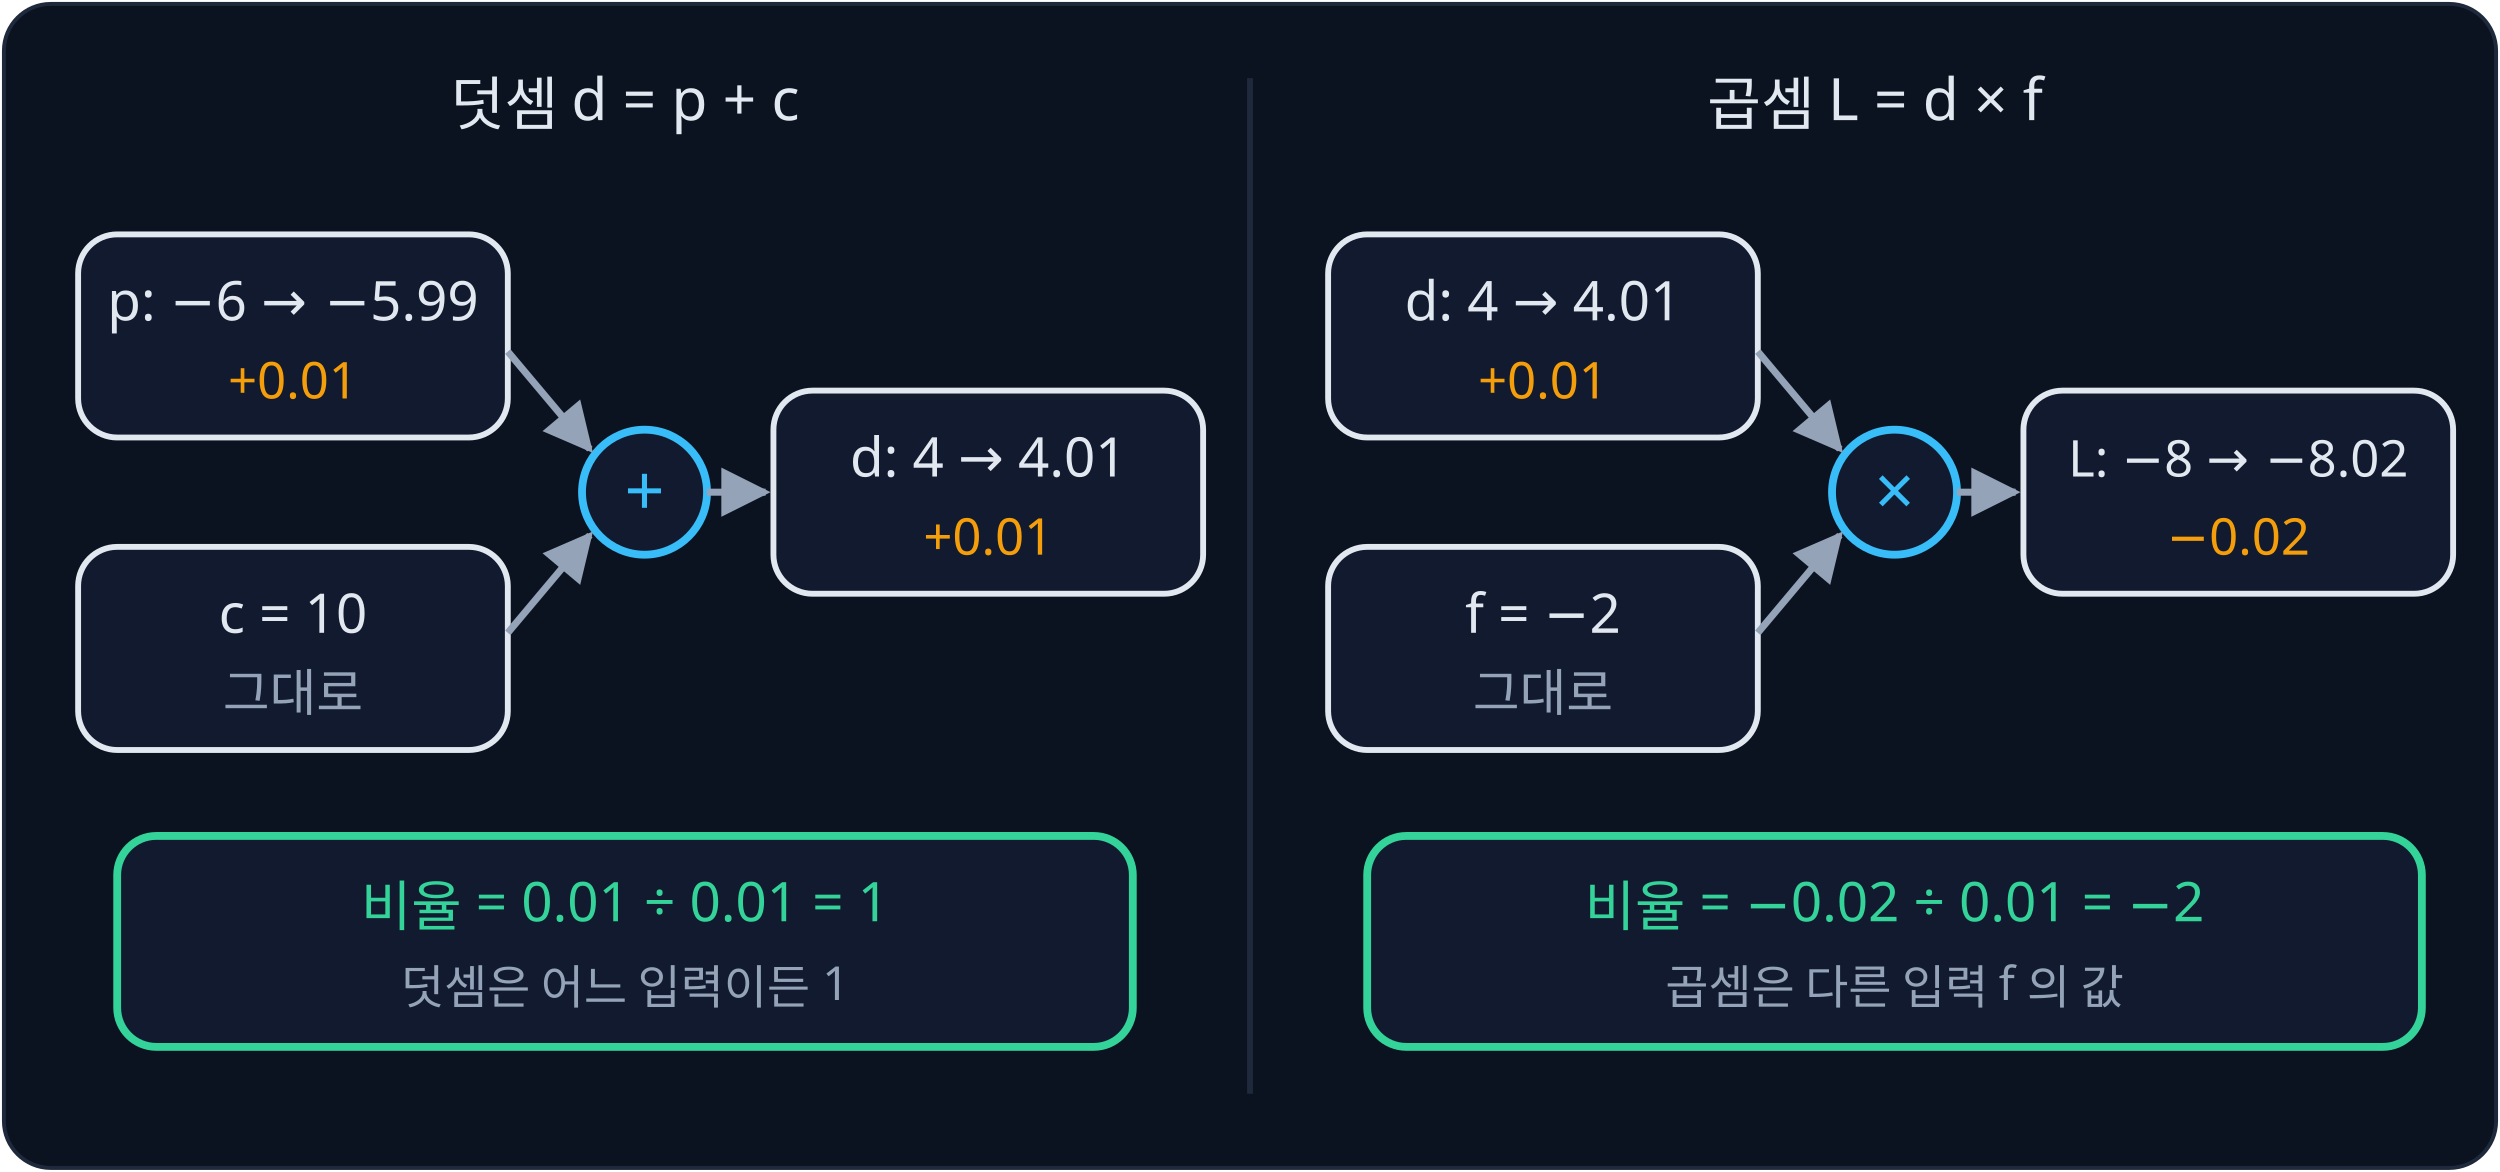
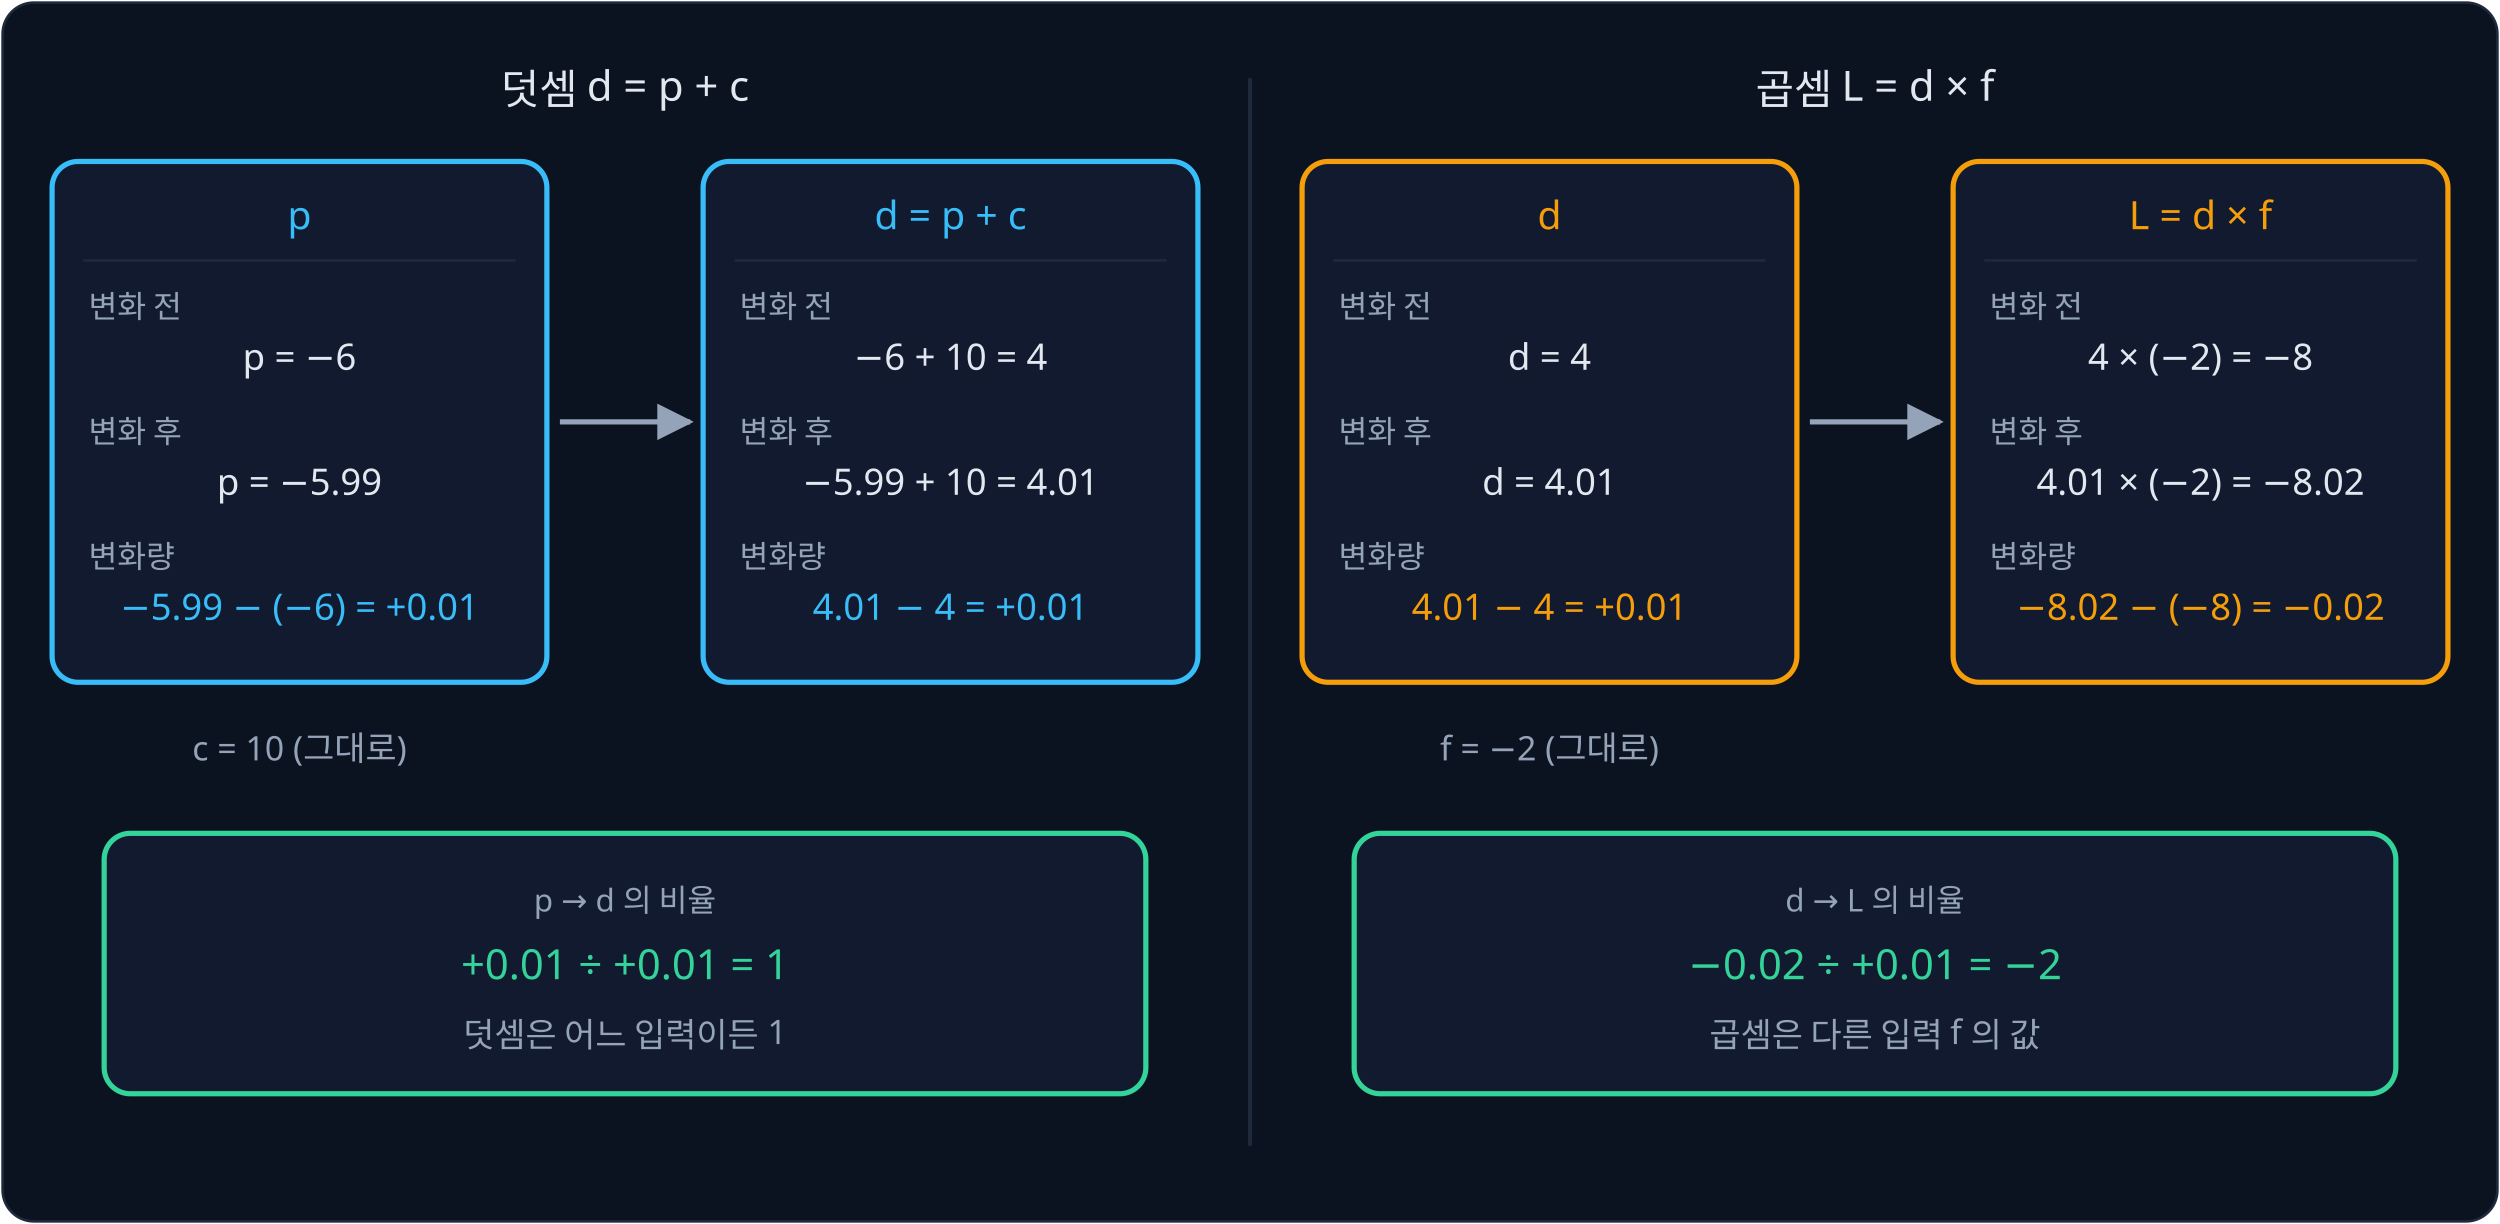
- <svg xmlns="http://www.w3.org/2000/svg" viewBox="0 0 640 300" font-family="Pretendard, 'Apple SD Gothic Neo', 'Noto Sans KR', system-ui, sans-serif">
+ <svg xmlns="http://www.w3.org/2000/svg" viewBox="0 0 960 470" font-family="Pretendard, 'Apple SD Gothic Neo', 'Noto Sans KR', system-ui, sans-serif">
  <defs>
    <marker id="ar-gray" viewBox="0 0 10 10" refX="9" refY="5" markerWidth="7" markerHeight="7" orient="auto-start-reverse">
      <path d="M0,0 L10,5 L0,10 z" fill="#94a3b8" />
    </marker>
    <marker id="ar-amber" viewBox="0 0 10 10" refX="9" refY="5" markerWidth="7" markerHeight="7" orient="auto-start-reverse">
      <path d="M0,0 L10,5 L0,10 z" fill="#f59e0b" />
    </marker>
    <marker id="ar-sky" viewBox="0 0 10 10" refX="9" refY="5" markerWidth="7" markerHeight="7" orient="auto-start-reverse">
      <path d="M0,0 L10,5 L0,10 z" fill="#38bdf8" />
    </marker>
    <marker id="ar-green" viewBox="0 0 10 10" refX="9" refY="5" markerWidth="7" markerHeight="7" orient="auto-start-reverse">
      <path d="M0,0 L10,5 L0,10 z" fill="#34d399" />
    </marker>
    <marker id="ar-red" viewBox="0 0 10 10" refX="9" refY="5" markerWidth="7" markerHeight="7" orient="auto-start-reverse">
      <path d="M0,0 L10,5 L0,10 z" fill="#f87171" />
    </marker>
    <marker id="ar-violet" viewBox="0 0 10 10" refX="9" refY="5" markerWidth="7" markerHeight="7" orient="auto-start-reverse">
      <path d="M0,0 L10,5 L0,10 z" fill="#a78bfa" />
    </marker>
  </defs>
-   <rect x="1" y="1" width="638" height="298" rx="12" fill="#0b1220" stroke="#1e293b" />
-   <text x="160.0" y="32.0" fill="#e2e8f0" font-size="15" text-anchor="middle">덧셈 d = p + c</text>
-   <text x="480.0" y="32.0" fill="#e2e8f0" font-size="15" text-anchor="middle">곱셈 L = d × f</text>
-   <line x1="320.0" y1="20.0" x2="320.0" y2="280.0" stroke="#1e293b" stroke-width="1.5" />
-   <rect x="20.0" y="60.0" width="110.0" height="52.0" rx="10" fill="#111a2e" stroke="#e2e8f0" stroke-width="1.5" />
-   <text x="75.0" y="82.0" fill="#e2e8f0" font-size="14" text-anchor="middle">p: −6 → −5.99</text>
-   <text x="75.0" y="102.0" fill="#f59e0b" font-size="13" text-anchor="middle">+0.01</text>
-   <rect x="20.0" y="140.0" width="110.0" height="52.0" rx="10" fill="#111a2e" stroke="#e2e8f0" stroke-width="1.5" />
-   <text x="75.0" y="162.0" fill="#e2e8f0" font-size="14" text-anchor="middle">c = 10</text>
-   <text x="75.0" y="182.0" fill="#94a3b8" font-size="13" text-anchor="middle">그대로</text>
-   <circle cx="165.0" cy="126.0" r="16" fill="#111a2e" stroke="#38bdf8" stroke-width="2" />
-   <text x="165.0" y="132.0" fill="#38bdf8" font-size="18" text-anchor="middle">+</text>
-   <line x1="130.0" y1="90.0" x2="151.0" y2="115.0" stroke="#94a3b8" stroke-width="1.8" marker-end="url(#ar-gray)" />
-   <line x1="130.0" y1="162.0" x2="151.0" y2="137.0" stroke="#94a3b8" stroke-width="1.8" marker-end="url(#ar-gray)" />
-   <line x1="181.0" y1="126.0" x2="196.0" y2="126.0" stroke="#94a3b8" stroke-width="1.8" marker-end="url(#ar-gray)" />
-   <rect x="198.0" y="100.0" width="110.0" height="52.0" rx="10" fill="#111a2e" stroke="#e2e8f0" stroke-width="1.5" />
-   <text x="253.0" y="122.0" fill="#e2e8f0" font-size="14" text-anchor="middle">d: 4 → 4.01</text>
-   <text x="253.0" y="142.0" fill="#f59e0b" font-size="13" text-anchor="middle">+0.01</text>
-   <rect x="30.0" y="214.0" width="260.0" height="54.0" rx="10" fill="#111a2e" stroke="#34d399" stroke-width="2" />
-   <text x="160.0" y="237.0" fill="#34d399" font-size="14" text-anchor="middle">비율 = 0.01 ÷ 0.01 = 1</text>
-   <text x="160.0" y="257.0" fill="#94a3b8" font-size="12" text-anchor="middle">덧셈은 어느 입력이든 1</text>
-   <rect x="340.0" y="60.0" width="110.0" height="52.0" rx="10" fill="#111a2e" stroke="#e2e8f0" stroke-width="1.5" />
-   <text x="395.0" y="82.0" fill="#e2e8f0" font-size="14" text-anchor="middle">d: 4 → 4.01</text>
-   <text x="395.0" y="102.0" fill="#f59e0b" font-size="13" text-anchor="middle">+0.01</text>
-   <rect x="340.0" y="140.0" width="110.0" height="52.0" rx="10" fill="#111a2e" stroke="#e2e8f0" stroke-width="1.5" />
-   <text x="395.0" y="162.0" fill="#e2e8f0" font-size="14" text-anchor="middle">f = −2</text>
-   <text x="395.0" y="182.0" fill="#94a3b8" font-size="13" text-anchor="middle">그대로</text>
-   <circle cx="485.0" cy="126.0" r="16" fill="#111a2e" stroke="#38bdf8" stroke-width="2" />
-   <text x="485.0" y="132.0" fill="#38bdf8" font-size="18" text-anchor="middle">×</text>
-   <line x1="450.0" y1="90.0" x2="471.0" y2="115.0" stroke="#94a3b8" stroke-width="1.8" marker-end="url(#ar-gray)" />
-   <line x1="450.0" y1="162.0" x2="471.0" y2="137.0" stroke="#94a3b8" stroke-width="1.8" marker-end="url(#ar-gray)" />
-   <line x1="501.0" y1="126.0" x2="516.0" y2="126.0" stroke="#94a3b8" stroke-width="1.8" marker-end="url(#ar-gray)" />
-   <rect x="518.0" y="100.0" width="110.0" height="52.0" rx="10" fill="#111a2e" stroke="#e2e8f0" stroke-width="1.5" />
-   <text x="573.0" y="122.0" fill="#e2e8f0" font-size="13" text-anchor="middle">L: −8 → −8.02</text>
-   <text x="573.0" y="142.0" fill="#f59e0b" font-size="13" text-anchor="middle">−0.02</text>
-   <rect x="350.0" y="214.0" width="270.0" height="54.0" rx="10" fill="#111a2e" stroke="#34d399" stroke-width="2" />
-   <text x="485.0" y="237.0" fill="#34d399" font-size="14" text-anchor="middle">비율 = −0.02 ÷ 0.01 = −2</text>
-   <text x="485.0" y="257.0" fill="#94a3b8" font-size="12" text-anchor="middle">곱셈은 다른 입력 f 의 값</text>
+   <rect x="1" y="1" width="958" height="468" rx="12" fill="#0b1220" stroke="#1e293b" />
+   <line x1="480.0" y1="30.0" x2="480.0" y2="440.0" stroke="#1e293b" stroke-width="1.5" />
+   <text x="240.0" y="40.0" fill="#e2e8f0" font-size="16" text-anchor="middle">덧셈 d = p + c</text>
+   <rect x="20.0" y="62.0" width="190.0" height="200.0" rx="10" fill="#111a2e" stroke="#38bdf8" stroke-width="2" />
+   <text x="115.0" y="88.0" fill="#38bdf8" font-size="15" text-anchor="middle">p</text>
+   <line x1="32.0" y1="100.0" x2="198.0" y2="100.0" stroke="#1e293b" stroke-width="1" />
+   <text x="34.0" y="122.0" fill="#94a3b8" font-size="12" text-anchor="start">변화 전</text>
+   <text x="115.0" y="142.0" fill="#e2e8f0" font-size="14" text-anchor="middle">p = −6</text>
+   <text x="34.0" y="170.0" fill="#94a3b8" font-size="12" text-anchor="start">변화 후</text>
+   <text x="115.0" y="190.0" fill="#e2e8f0" font-size="14" text-anchor="middle">p = −5.99</text>
+   <text x="34.0" y="218.0" fill="#94a3b8" font-size="12" text-anchor="start">변화량</text>
+   <text x="115.0" y="238.0" fill="#38bdf8" font-size="14" text-anchor="middle">−5.99 − (−6) = +0.01</text>
+   <rect x="270.0" y="62.0" width="190.0" height="200.0" rx="10" fill="#111a2e" stroke="#38bdf8" stroke-width="2" />
+   <text x="365.0" y="88.0" fill="#38bdf8" font-size="15" text-anchor="middle">d = p + c</text>
+   <line x1="282.0" y1="100.0" x2="448.0" y2="100.0" stroke="#1e293b" stroke-width="1" />
+   <text x="284.0" y="122.0" fill="#94a3b8" font-size="12" text-anchor="start">변화 전</text>
+   <text x="365.0" y="142.0" fill="#e2e8f0" font-size="14" text-anchor="middle">−6 + 10 = 4</text>
+   <text x="284.0" y="170.0" fill="#94a3b8" font-size="12" text-anchor="start">변화 후</text>
+   <text x="365.0" y="190.0" fill="#e2e8f0" font-size="14" text-anchor="middle">−5.99 + 10 = 4.01</text>
+   <text x="284.0" y="218.0" fill="#94a3b8" font-size="12" text-anchor="start">변화량</text>
+   <text x="365.0" y="238.0" fill="#38bdf8" font-size="14" text-anchor="middle">4.01 − 4 = +0.01</text>
+   <line x1="215.0" y1="162.0" x2="265.0" y2="162.0" stroke="#94a3b8" stroke-width="2" marker-end="url(#ar-gray)" />
+   <text x="115.0" y="292.0" fill="#94a3b8" font-size="13" text-anchor="middle">c = 10 (그대로)</text>
+   <rect x="40.0" y="320.0" width="400.0" height="100.0" rx="10" fill="#111a2e" stroke="#34d399" stroke-width="2" />
+   <text x="240.0" y="350.0" fill="#94a3b8" font-size="12" text-anchor="middle">p → d 의 비율</text>
+   <text x="240.0" y="376.0" fill="#34d399" font-size="16" text-anchor="middle">+0.01 ÷ +0.01 = 1</text>
+   <text x="240.0" y="402.0" fill="#94a3b8" font-size="13" text-anchor="middle">덧셈은 어느 입력이든 1</text>
+   <text x="720.0" y="40.0" fill="#e2e8f0" font-size="16" text-anchor="middle">곱셈 L = d × f</text>
+   <rect x="500.0" y="62.0" width="190.0" height="200.0" rx="10" fill="#111a2e" stroke="#f59e0b" stroke-width="2" />
+   <text x="595.0" y="88.0" fill="#f59e0b" font-size="15" text-anchor="middle">d</text>
+   <line x1="512.0" y1="100.0" x2="678.0" y2="100.0" stroke="#1e293b" stroke-width="1" />
+   <text x="514.0" y="122.0" fill="#94a3b8" font-size="12" text-anchor="start">변화 전</text>
+   <text x="595.0" y="142.0" fill="#e2e8f0" font-size="14" text-anchor="middle">d = 4</text>
+   <text x="514.0" y="170.0" fill="#94a3b8" font-size="12" text-anchor="start">변화 후</text>
+   <text x="595.0" y="190.0" fill="#e2e8f0" font-size="14" text-anchor="middle">d = 4.01</text>
+   <text x="514.0" y="218.0" fill="#94a3b8" font-size="12" text-anchor="start">변화량</text>
+   <text x="595.0" y="238.0" fill="#f59e0b" font-size="14" text-anchor="middle">4.01 − 4 = +0.01</text>
+   <rect x="750.0" y="62.0" width="190.0" height="200.0" rx="10" fill="#111a2e" stroke="#f59e0b" stroke-width="2" />
+   <text x="845.0" y="88.0" fill="#f59e0b" font-size="15" text-anchor="middle">L = d × f</text>
+   <line x1="762.0" y1="100.0" x2="928.0" y2="100.0" stroke="#1e293b" stroke-width="1" />
+   <text x="764.0" y="122.0" fill="#94a3b8" font-size="12" text-anchor="start">변화 전</text>
+   <text x="845.0" y="142.0" fill="#e2e8f0" font-size="14" text-anchor="middle">4 × (−2) = −8</text>
+   <text x="764.0" y="170.0" fill="#94a3b8" font-size="12" text-anchor="start">변화 후</text>
+   <text x="845.0" y="190.0" fill="#e2e8f0" font-size="14" text-anchor="middle">4.01 × (−2) = −8.02</text>
+   <text x="764.0" y="218.0" fill="#94a3b8" font-size="12" text-anchor="start">변화량</text>
+   <text x="845.0" y="238.0" fill="#f59e0b" font-size="14" text-anchor="middle">−8.02 − (−8) = −0.02</text>
+   <line x1="695.0" y1="162.0" x2="745.0" y2="162.0" stroke="#94a3b8" stroke-width="2" marker-end="url(#ar-gray)" />
+   <text x="595.0" y="292.0" fill="#94a3b8" font-size="13" text-anchor="middle">f = −2 (그대로)</text>
+   <rect x="520.0" y="320.0" width="400.0" height="100.0" rx="10" fill="#111a2e" stroke="#34d399" stroke-width="2" />
+   <text x="720.0" y="350.0" fill="#94a3b8" font-size="12" text-anchor="middle">d → L 의 비율</text>
+   <text x="720.0" y="376.0" fill="#34d399" font-size="16" text-anchor="middle">−0.02 ÷ +0.01 = −2</text>
+   <text x="720.0" y="402.0" fill="#94a3b8" font-size="13" text-anchor="middle">곱셈은 다른 입력 f 의 값</text>
</svg>
